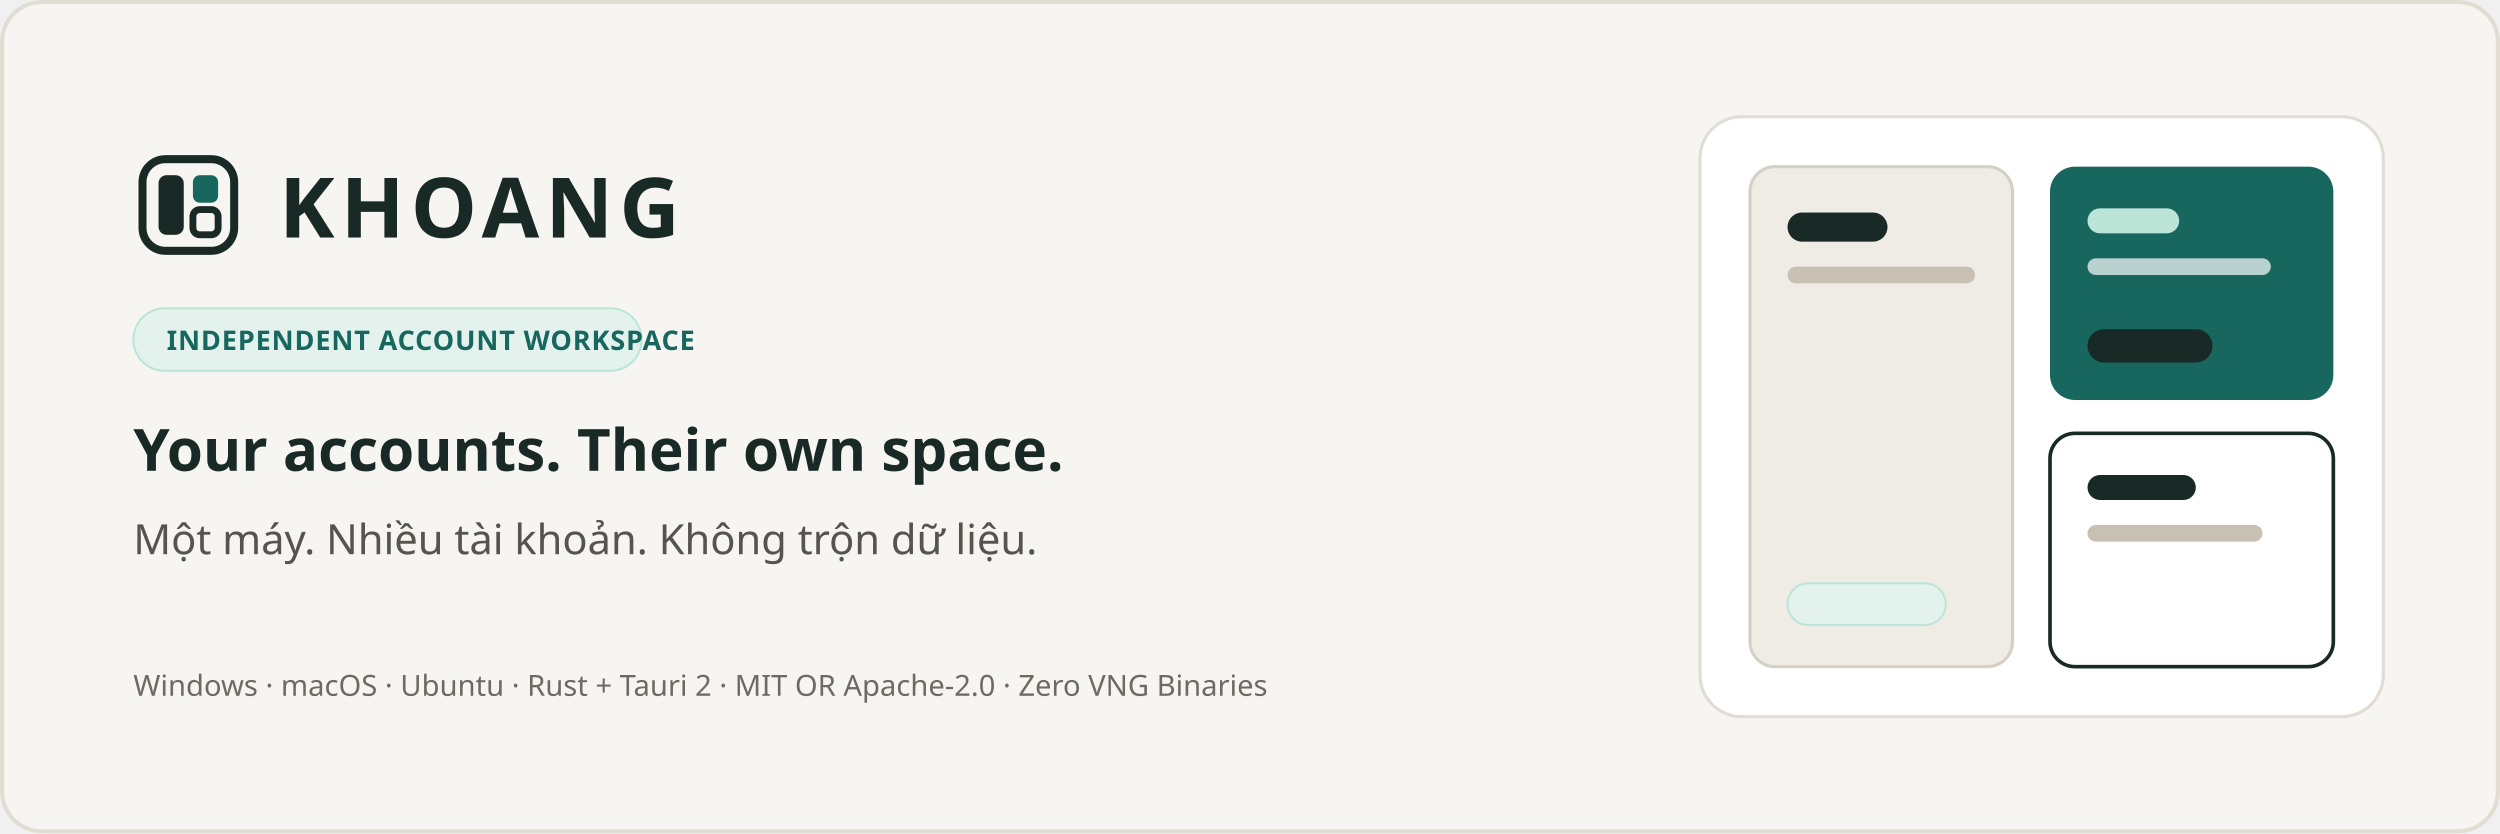
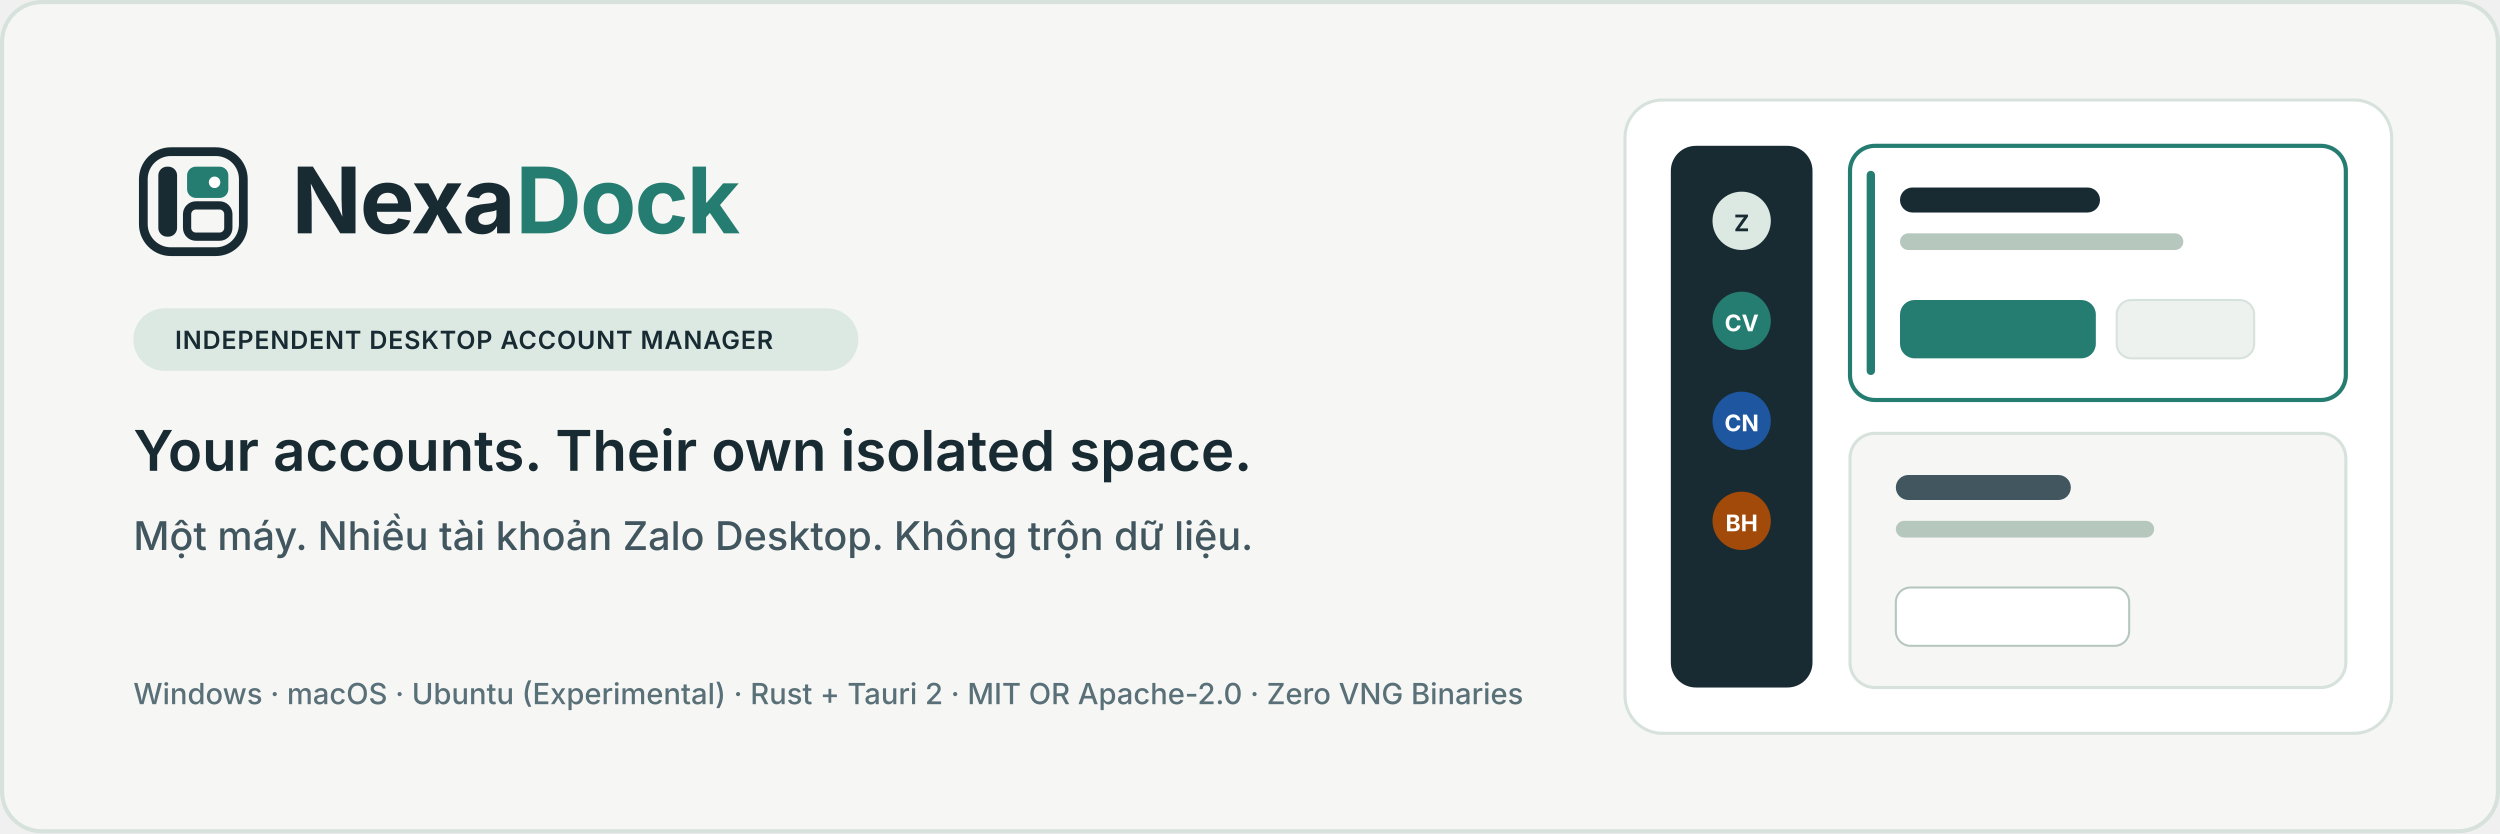
- <svg xmlns="http://www.w3.org/2000/svg" viewBox="0 0 1200 400" width="1200" height="400" fill="none" role="img" aria-label="KHOANG — Independent Account Workspace">
-   <rect width="1200" height="400" rx="20" fill="#F6F5F2" />
-   <rect x="1" y="1" width="1198" height="398" rx="19" stroke="#E2DDD3" stroke-width="2" />
-   <rect x="816" y="56" width="328" height="288" rx="20" fill="#FFFFFF" stroke="#E2DDD3" stroke-width="1.5" />
-   <rect x="840" y="80" width="126" height="240" rx="12" fill="#EFECE5" stroke="#D6D0C4" stroke-width="1.5" />
-   <rect x="858" y="102" width="48" height="14" rx="7" fill="#192A26" />
-   <rect x="858" y="128" width="90" height="8" rx="4" fill="#C7C0B3" />
-   <rect x="858" y="280" width="76" height="20" rx="10" fill="#E4F2EE" stroke="#BCE5D8" stroke-width="1" />
-   <rect x="984" y="80" width="136" height="112" rx="12" fill="#17675F" />
-   <rect x="1002" y="100" width="44" height="12" rx="6" fill="#BCE5D8" />
-   <rect x="1002" y="124" width="88" height="8" rx="4" fill="#FFFFFF" fill-opacity="0.7" />
-   <rect x="1002" y="158" width="60" height="16" rx="8" fill="#192A26" />
-   <rect x="984" y="208" width="136" height="112" rx="12" fill="#FFFFFF" stroke="#192A26" stroke-width="1.75" />
-   <rect x="1002" y="228" width="52" height="12" rx="6" fill="#192A26" />
-   <rect x="1002" y="252" width="84" height="8" rx="4" fill="#C7C0B3" />
-   <g transform="translate(64 72) scale(2.2)">
-     <rect x="2" y="2" width="20" height="20" rx="5" stroke="#192A26" stroke-width="1.75" />
-     <rect x="5.5" y="5.5" width="5.5" height="13" rx="1.75" fill="#192A26" />
-     <rect x="13" y="5.5" width="5.5" height="6" rx="1.5" fill="#17675F" />
-     <rect x="13" y="13" width="5.5" height="5.5" rx="1.5" stroke="#192A26" stroke-width="1.5" />
+ <svg xmlns="http://www.w3.org/2000/svg" viewBox="0 0 1200 400" width="1200" height="400" fill="none" role="img" aria-label="NexaDock — Independent Desktop Account Manager">
+   <rect width="1200" height="400" rx="20" fill="#F6F7F5" />
+   <rect x="1" y="1" width="1198" height="398" rx="19" stroke="#D7E2DC" stroke-width="2" />
+   <rect x="780" y="48" width="368" height="304" rx="18" fill="#FFFFFF" stroke="#D7E2DC" stroke-width="1.5" />
+   <rect x="802" y="70" width="68" height="260" rx="12" fill="#182B32" />
+   <circle cx="836" cy="106" r="14" fill="#DCE8E2" />
+   <text x="836" y="111" text-anchor="middle" fill="#182B32" font-family="'Inter', 'Segoe UI', sans-serif" font-size="11" font-weight="700">Z</text>
+   <circle cx="836" cy="154" r="14" fill="#247D70" />
+   <text x="836" y="159" text-anchor="middle" fill="#FFFFFF" font-family="'Inter', 'Segoe UI', sans-serif" font-size="11" font-weight="700">CV</text>
+   <circle cx="836" cy="202" r="14" fill="#1E56A0" />
+   <text x="836" y="207" text-anchor="middle" fill="#FFFFFF" font-family="'Inter', 'Segoe UI', sans-serif" font-size="11" font-weight="700">CN</text>
+   <circle cx="836" cy="250" r="14" fill="#A14A0A" />
+   <text x="836" y="255" text-anchor="middle" fill="#FFFFFF" font-family="'Inter', 'Segoe UI', sans-serif" font-size="11" font-weight="700">BH</text>
+   <rect x="888" y="70" width="238" height="122" rx="12" fill="#FFFFFF" stroke="#247D70" stroke-width="2" />
+   <rect x="896" y="82" width="4" height="98" rx="2" fill="#247D70" />
+   <rect x="912" y="90" width="96" height="12" rx="6" fill="#182B32" />
+   <rect x="912" y="112" width="136" height="8" rx="4" fill="#B6C7BE" />
+   <rect x="912" y="144" width="94" height="28" rx="7" fill="#247D70" />
+   <rect x="1016" y="144" width="66" height="28" rx="7" fill="#EDF2EF" stroke="#D7E2DC" stroke-width="1" />
+   <rect x="888" y="208" width="238" height="122" rx="12" fill="#F6F7F5" stroke="#D7E2DC" stroke-width="1.5" />
+   <rect x="910" y="228" width="84" height="12" rx="6" fill="#41565E" />
+   <rect x="910" y="250" width="124" height="8" rx="4" fill="#B6C7BE" />
+   <rect x="910" y="282" width="112" height="28" rx="7" fill="#FFFFFF" stroke="#B6C7BE" stroke-width="1" />
+   <g transform="translate(64 68) scale(2.4)">
+     <rect x="2" y="2" width="20" height="20" rx="5.5" stroke="#182B32" stroke-width="1.75" />
+     <rect x="5" y="5" width="3.75" height="14" rx="1.75" fill="#182B32" />
+     <rect x="10.75" y="5" width="8.25" height="6.25" rx="1.75" fill="#247D70" />
+     <circle cx="16.25" cy="8.125" r="1.15" fill="#FFFFFF" />
+     <rect x="10.75" y="12.75" width="8.25" height="6.25" rx="1.75" stroke="#182B32" stroke-width="1.65" />
  </g>
-   <text x="134" y="114" fill="#192A26" font-family="'Be Vietnam Pro', 'Segoe UI', system-ui, sans-serif" font-size="40" font-weight="700" letter-spacing="3">KHOANG</text>
-   <rect x="64" y="148" width="244" height="30" rx="15" fill="#E4F2EE" stroke="#BCE5D8" stroke-width="1" />
-   <text x="80" y="168" fill="#17675F" font-family="'Be Vietnam Pro', 'Segoe UI', system-ui, sans-serif" font-size="13" font-weight="600" letter-spacing="0.4">INDEPENDENT ACCOUNT WORKSPACE</text>
-   <text x="64" y="226" fill="#192A26" font-family="'Be Vietnam Pro', 'Segoe UI', system-ui, sans-serif" font-size="28" font-weight="600">Your accounts. Their own space.</text>
-   <text x="64" y="266" fill="#57534E" font-family="'Be Vietnam Pro', 'Segoe UI', system-ui, sans-serif" font-size="20" font-weight="500">Một máy. Nhiều tài khoản. Không trộn dữ liệu.</text>
-   <text x="64" y="334" fill="#6E6A63" font-family="'Be Vietnam Pro', 'Segoe UI', system-ui, sans-serif" font-size="14" font-weight="500">Windows · macOS · Ubuntu · Rust + Tauri 2 · MIT OR Apache-2.0 · Zero VNG Binaries</text>
+   <text x="140" y="112" fill="#182B32" font-family="'Inter', 'Segoe UI', system-ui, sans-serif" font-size="44" font-weight="700" letter-spacing="-0.8">Nexa<tspan fill="#247D70">Dock</tspan>
+   </text>
+   <rect x="64" y="148" width="348" height="30" rx="15" fill="#DCE8E2" />
+   <text x="84" y="167.5" fill="#182B32" font-family="'Inter', 'Segoe UI', system-ui, sans-serif" font-size="12" font-weight="600" letter-spacing="0.4">INDEPENDENT DESKTOP ACCOUNT MANAGER</text>
+   <text x="64" y="226" fill="#182B32" font-family="'Inter', 'Segoe UI', system-ui, sans-serif" font-size="27" font-weight="600">Your accounts. Their own isolated space.</text>
+   <text x="64" y="264" fill="#41565E" font-family="'Inter', 'Segoe UI', system-ui, sans-serif" font-size="19" font-weight="500">Một máy. Nhiều tài khoản Zalo Desktop. Không trộn dữ liệu.</text>
+   <text x="64" y="338" fill="#5A7078" font-family="'Inter', 'Segoe UI', system-ui, sans-serif" font-size="14" font-weight="500">Windows · macOS · Ubuntu (Experimental) · Rust + Tauri 2 · MIT OR Apache-2.0 · Zero VNG Binaries</text>
</svg>
